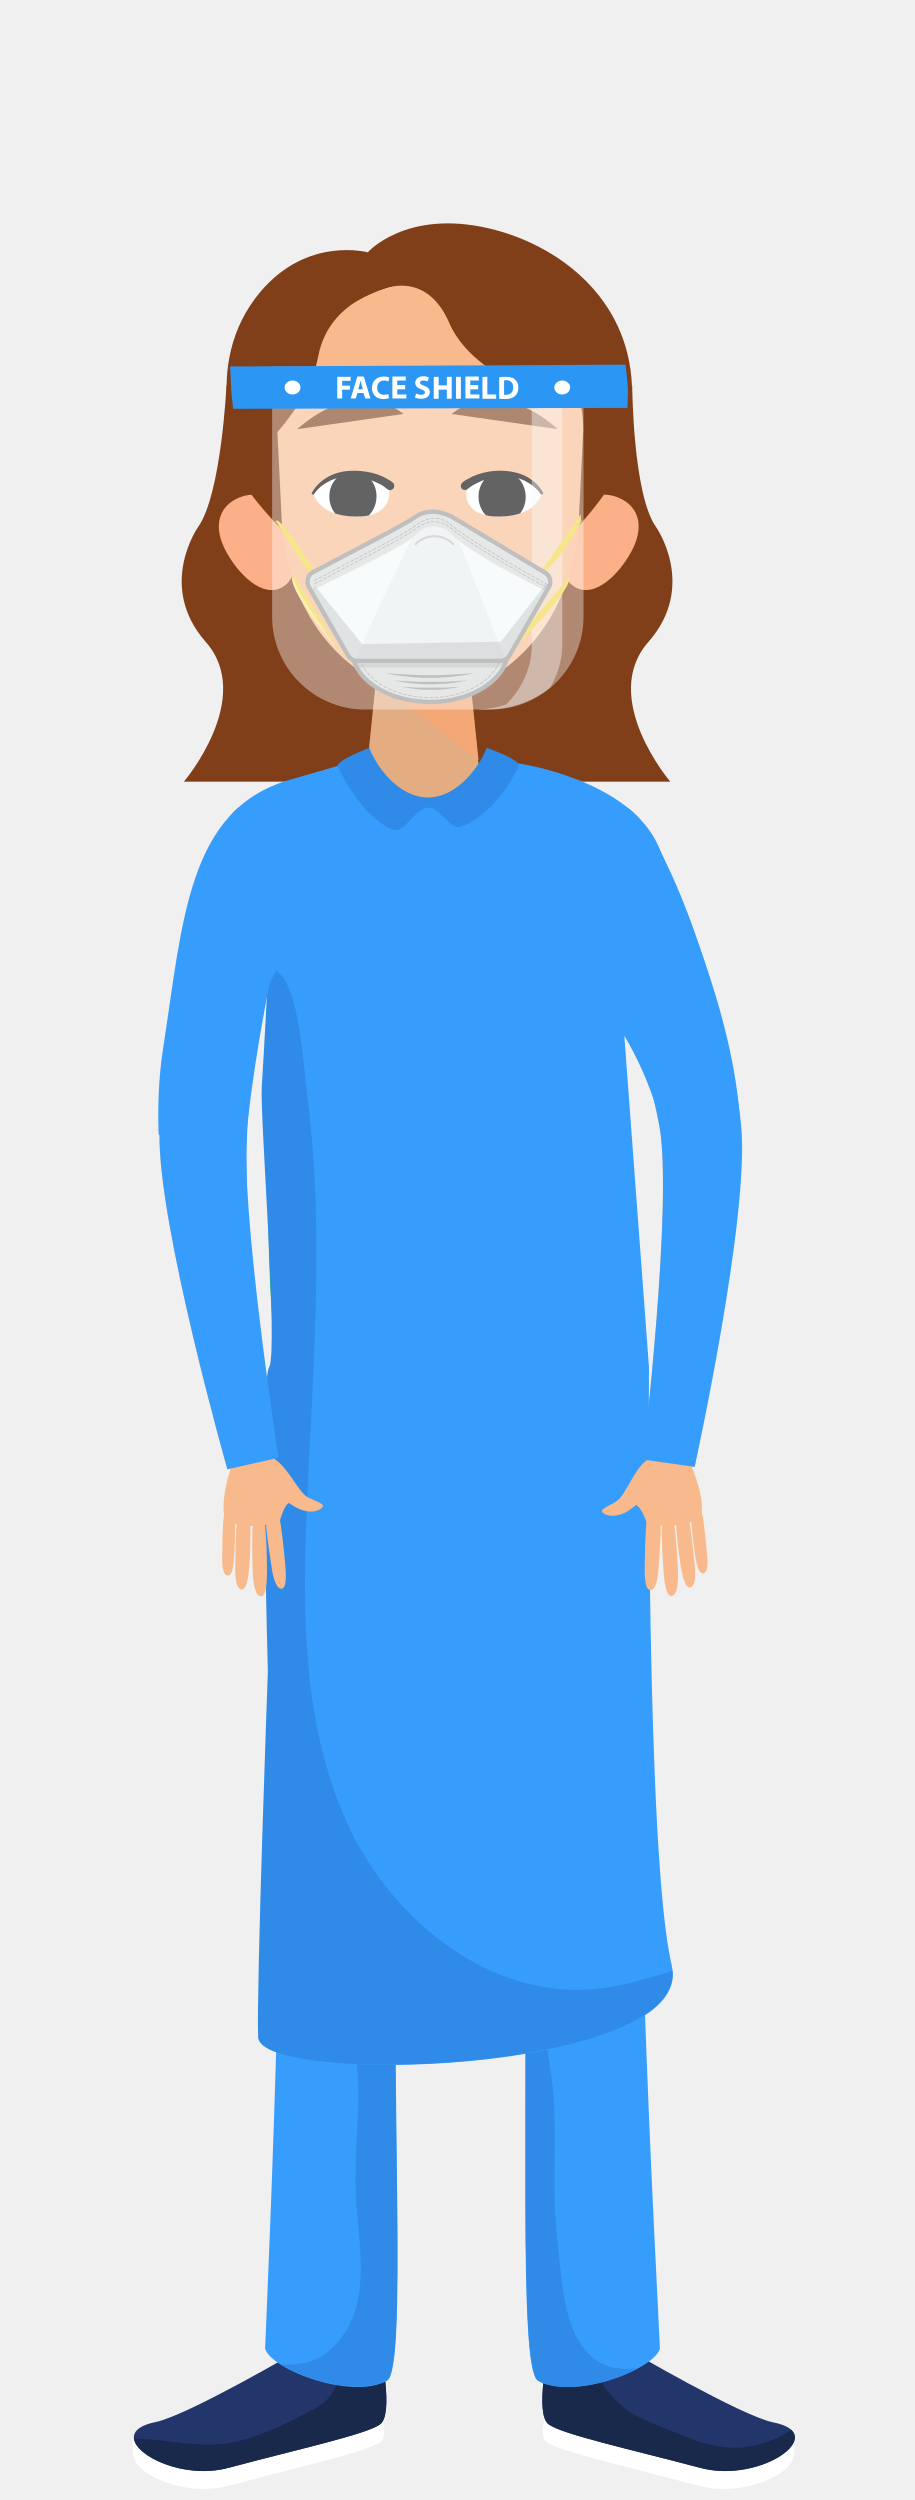
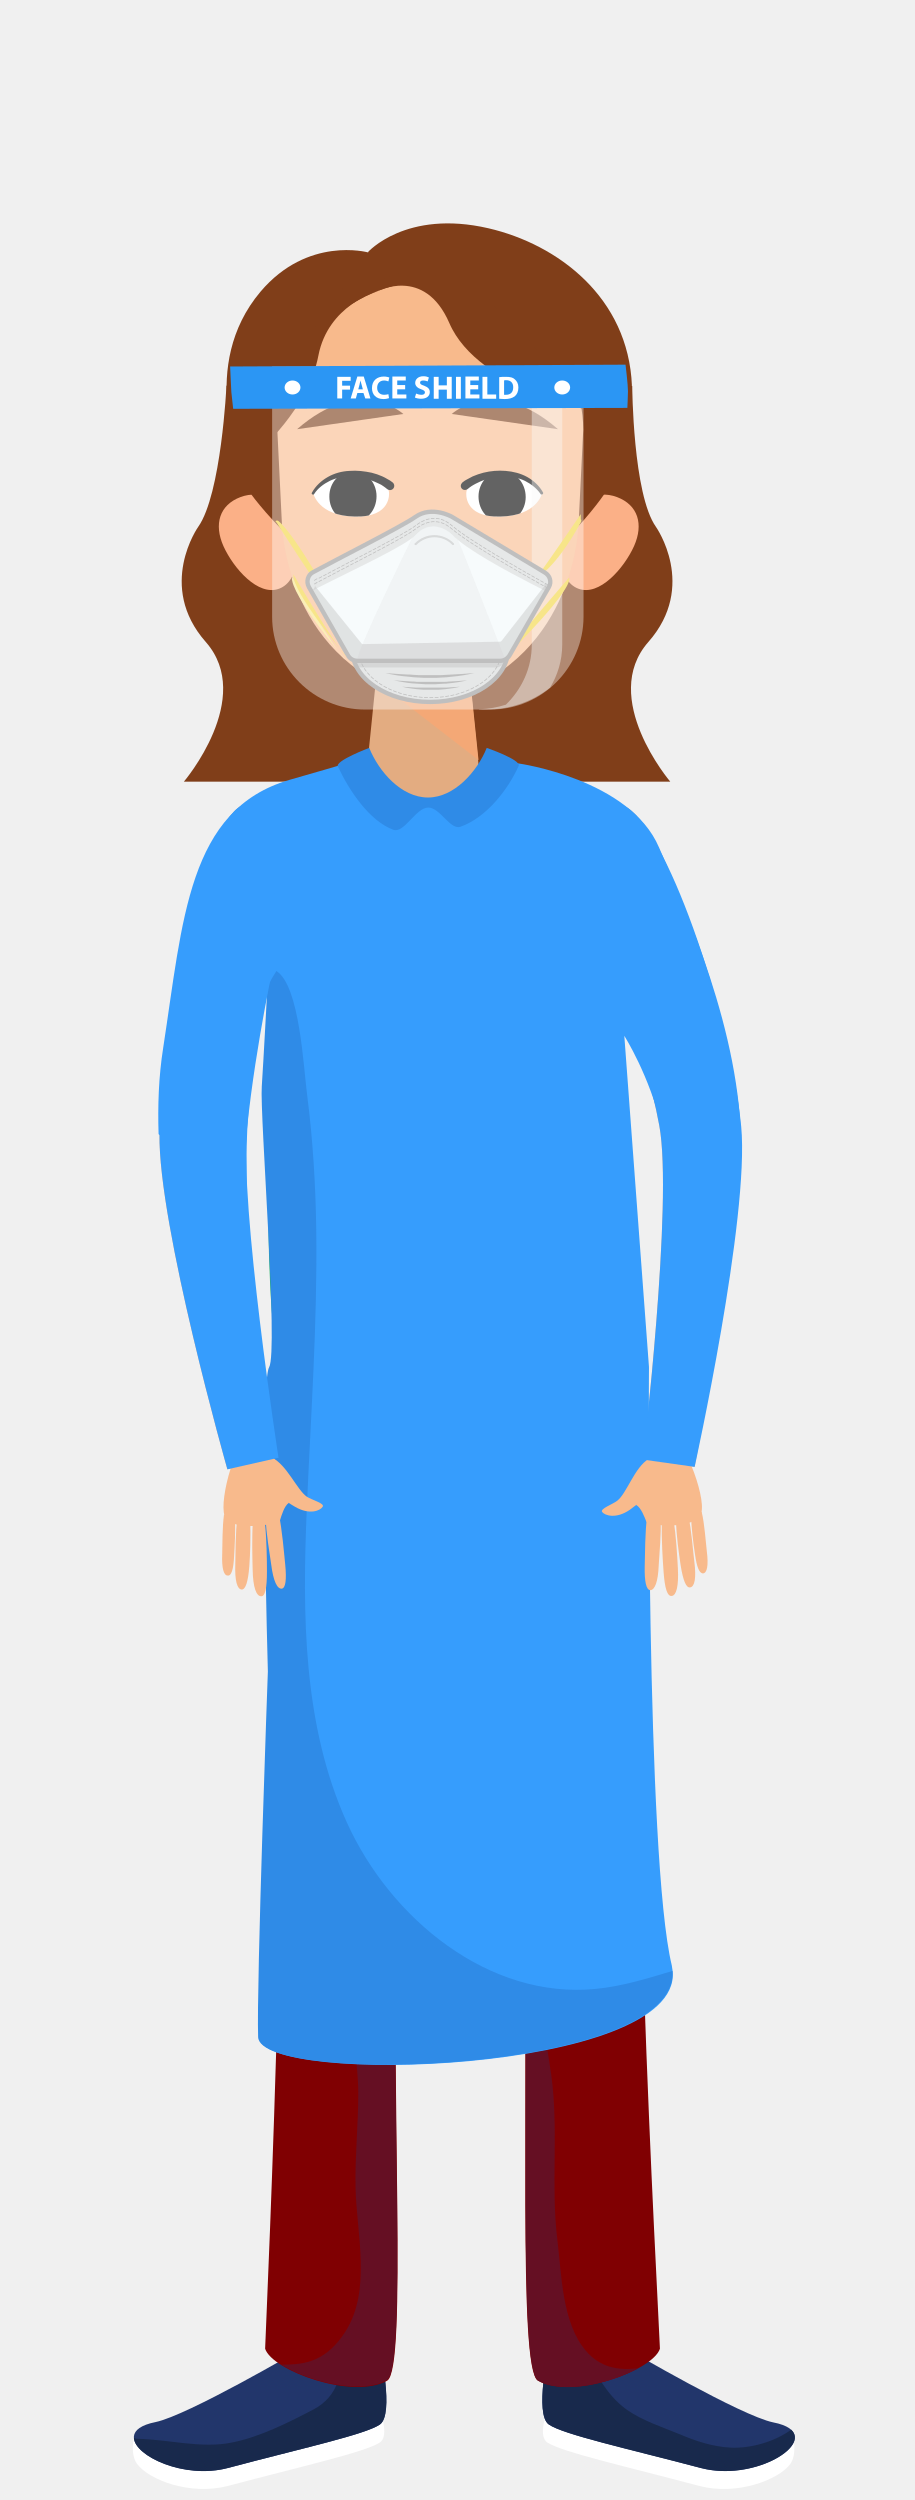
<svg xmlns="http://www.w3.org/2000/svg" xmlns:xlink="http://www.w3.org/1999/xlink" version="1.1" id="Layer_1" x="0px" y="0px" viewBox="0 0 300.5 821.3" style="enable-background:new 0 0 300.5 821.3;" xml:space="preserve">
  <style type="text/css">
	.st0{fill:#FFFFFF;}
	.st1{fill:#22366B;}
	.st2{fill:#18294C;}
- 	.st3{fill:#369DFD;}
- 	.st4{fill:#2F8BE7;}
+ 	.st3{fill:#800002;}
+ 	.st4{fill:#650F23;}
	.st5{fill:#22AA66;}
	.st6{fill:#209E5F;}
	.st7{fill:#25AF66;}
	.st8{fill:#E3AC81;}
	.st9{fill:#803E19;}
	.st10{fill:#FBB087;}
	.st11{fill:none;}
	.st12{fill:#F4A876;}
	.st13{fill:#F8BA8C;}
	.st14{fill:none;stroke:#803E19;stroke-width:1.324;stroke-linecap:round;stroke-linejoin:round;stroke-miterlimit:10;}
	.st15{clip-path:url(#SVGID_2_);}
	.st16{clip-path:url(#SVGID_4_);}
	.st17{fill:#793B16;}
	.st18{fill:#EADBD5;}
- 	.st19{fill:#F7E589;}
- 	.st20{opacity:0.39;fill:#FFFFFF;enable-background:new    ;}
- 	.st21{opacity:0.42;fill:#F9F9F9;enable-background:new    ;}
- 	.st22{fill:#2B96F4;}
- 	.st23{fill:#E6E8E8;}
- 	.st24{fill:none;stroke:#BFBFBF;stroke-width:1.433;stroke-miterlimit:10;}
- 	.st25{fill:none;stroke:#BFBFBF;stroke-width:0.249;stroke-miterlimit:10;stroke-dasharray:0,0.498,1.246,0,0,0;}
- 	.st26{opacity:0.4;fill:#BFBFBF;enable-background:new    ;}
- 	.st27{fill:none;stroke:#BFBFBF;stroke-width:0.239;stroke-miterlimit:10;stroke-dasharray:1.194,0,0,0;}
- 	.st28{fill:none;stroke:#BFBFBF;stroke-width:0.239;stroke-miterlimit:10;stroke-dasharray:9.994343e-03,0.468,1.194,0,0,0;}
- 	.st29{fill:#BFBFBF;}
- 	.st30{fill:#F7FBFC;}
- 	.st31{opacity:0.3;}
- 	.st32{opacity:0.4;clip-path:url(#SVGID_6_);fill:#BFBFBF;enable-background:new    ;}
- 	.st33{opacity:0.5;}
+ 	.st19{fill:#369DFD;}
+ 	.st20{fill:#2F8BE7;}
+ 	.st21{fill:#F7E589;}
+ 	.st22{opacity:0.39;fill:#FFFFFF;enable-background:new    ;}
+ 	.st23{opacity:0.42;fill:#F9F9F9;enable-background:new    ;}
+ 	.st24{fill:#2B96F4;}
+ 	.st25{fill:#E6E8E8;}
+ 	.st26{fill:none;stroke:#BFBFBF;stroke-width:1.433;stroke-miterlimit:10;}
+ 	.st27{fill:none;stroke:#BFBFBF;stroke-width:0.249;stroke-miterlimit:10;stroke-dasharray:0,0.498,1.246,0,0,0;}
+ 	.st28{opacity:0.4;fill:#BFBFBF;enable-background:new    ;}
+ 	.st29{fill:none;stroke:#BFBFBF;stroke-width:0.239;stroke-miterlimit:10;stroke-dasharray:1.194,0,0,0;}
+ 	.st30{fill:none;stroke:#BFBFBF;stroke-width:0.239;stroke-miterlimit:10;stroke-dasharray:9.994343e-03,0.468,1.194,0,0,0;}
+ 	.st31{fill:#BFBFBF;}
+ 	.st32{fill:#F7FBFC;}
+ 	.st33{opacity:0.3;}
+ 	.st34{opacity:0.4;clip-path:url(#SVGID_6_);fill:#BFBFBF;enable-background:new    ;}
+ 	.st35{opacity:0.5;}
</style>
  <g id="BACKGROUND">
</g>
  <g id="OBJECT">
    <g>
      <g>
        <path class="st0" d="M74.8,816.7c24.4-6.5,45.1-11.1,50-14.3c3.3-2.2-0.1-10.7-0.1-10.7L98.4,778L44,800.8c0,0-1.3,5.4,1,8.6     C48.9,814.7,62.5,819.9,74.8,816.7z" />
        <path class="st0" d="M229.8,816.7c-24.4-6.5-45.1-11.1-50-14.3c-3.3-2.2,0.1-10.7,0.1-10.7l26.3-13.7l54.4,22.9     c0,0,1.3,5.4-1,8.6C255.7,814.7,242.1,819.9,229.8,816.7z" />
        <path class="st1" d="M230.3,810.8c-24.4-6.5-45.2-11-50-14.3s0-24.9,0-24.9l26.4,0.5c0,0,36.7,21.5,47.3,23.7     C273.1,799.5,250,815.9,230.3,810.8z" />
        <path class="st2" d="M259.9,798.2c-5.4,4-13.4,6.2-19.8,5.9c-5.9-0.3-11.4-2.1-16.8-4.4c-5.6-2.3-12.3-4.5-17.3-8     c-7.2-5.1-10.4-12.9-15.2-19.9l-10.5-0.2c0,0-4.8,21.5,0,24.9c4.8,3.3,25.6,7.9,50,14.3C247,815.2,266.2,804,259.9,798.2z" />
        <path class="st3" d="M151.2,501.4c6.7,10.5,18.8,58.9,20.7,119.6c2.1,65.5-1.9,157.2,4.8,161.1c11.3,6.4,37.8-3.3,40.1-10.5     c-0.5-13.9-11.7-207.7-5.3-288.7C174.1,461.1,136,477.4,151.2,501.4z" />
        <path class="st4" d="M192.4,772.2c-7.8-9.2-7.9-25-9.3-36.4c-2.2-18.1,0.5-35.9-2-54.1c-1.6-11.8-5.7-28.6-0.4-39.9     c1.9-4,7.4-5.7,10.2-8.7c1.9-2-4.3-3.6-5.5-4.4c-1.7-1-2.9-3.2-3.7-5c-2.3-5.4-1.7-12.5-2.3-18.3c-1.1-9.8-1.9-19.7-2.4-29.5     c-1.2-22.8,3.6-63-24.2-71.6c6.9,14.8,17.4,60.5,19.2,116.7c2.1,65.5-1.9,157.2,4.8,161.1c8,4.6,23.7,1,32.9-4.1     C203.3,778.8,197.2,777.9,192.4,772.2z" />
        <path class="st1" d="M74.8,810.8c24.4-6.5,45.2-11,50-14.3s0-24.9,0-24.9L98.4,772c0,0-36.7,21.5-47.3,23.7     C32,799.5,55.2,815.9,74.8,810.8z" />
        <path class="st2" d="M124.8,771.6l-14,0.3c2.4,7.1,0.2,15.5-7.9,19.7c-8.2,4.3-17.6,9-26.6,10.8c-10.1,2.1-20.8-1-31-1.2     c-0.5,0-0.9-0.1-1.3-0.3c0.2,5.9,16.4,13.7,30.8,9.9c24.4-6.5,45.2-11,50-14.3C129.6,793.1,124.8,771.6,124.8,771.6z" />
        <path class="st3" d="M148.1,499.5c-6.7,10.5-15.8,60.8-17.7,121.5c-2.1,65.5,3.5,157.2-3.2,161.1c-11.3,6.4-37.8-3.3-40.1-10.5     c0.5-14.3,9.7-207.4,3.2-288.8C127.8,461,163.3,475.6,148.1,499.5z" />
        <path class="st4" d="M148.1,499.5c0.5-0.8,0.9-1.5,1.3-2.3c-19.2,13-24.8,40.2-27.1,62.3c-1.6,15.6-0.2,31-1.4,46.5     c-0.5,6.1-0.9,13.2-5,18.1c-2.6,3.1-5.9,5.3-9.3,7.4c3.5,2.3,7.8,4.3,9.5,8c3.3,7-1.2,11-1,18c0.3,10.1,2.6,20.1,2.6,30.3     c0,10.3-1.1,20.5-0.9,30.8c0.3,15.1,5.4,33.8-3.4,47.5c-6,9.2-12.5,10.9-21,10.7c8.9,5.6,26.2,10,34.7,5.1     c6.7-3.8,1.1-95.6,3.2-161.1C132.3,560.3,141.4,510.1,148.1,499.5z" />
        <path class="st5" d="M211.6,482.9c-3.2,26.1-117,27.9-120.2,4.9c-1.5-10.9-1.5-26-0.5-34.8c0.3-2.4,0.6-4.3,1.1-5.6     c2-6,112.9-18.2,116.1-1.7c0.4,0,1,1.7,1.7,4.5C211.4,457,213.2,470.4,211.6,482.9z" />
        <path class="st6" d="M209.8,450.3c-1.7,1.2-3.6,2-5.6,2.8c-29.4,11.8-62.5,11.2-93.6,5.4c-6.3-1.2-13.5-2.5-19.7-5.4     c0.3-2.4,0.6-4.3,1.1-5.6c2-6,112.9-18.2,116.1-1.7C208.5,445.7,209.1,447.4,209.8,450.3z" />
        <path class="st6" d="M169.9,251.4c-2.7,6-12.9,27.2-23.6,29.5c0,0-24.9-1.5-35.6-29c2-0.6,3.9-1.1,5.8-1.6l0,0     c0.2-0.1,0.4-0.2,0.6-0.3c0.1-0.1,0.3-0.2,0.4-0.3c1.3-0.9,3.3-2.5,5.4-5.4c0.1-0.2,0.2-0.3,0.3-0.5c0.2-0.3,0.4-0.6,0.6-1     c0.1-0.2,0.2-0.4,0.3-0.6c0.5-1,0.9-2,1.2-3.2c2.1-0.1,4.6-0.2,7.2-0.3l0,0c7.4-0.2,16.2,0,23.4,1.1c0.7,2.3,1.5,3.9,2.6,5.5     c2.3,3.3,6.3,4.7,7.4,5c0.2,0.1,0.3,0.1,0.3,0.1l0,0C167.6,250.7,168.7,251,169.9,251.4z" />
        <path class="st6" d="M191.3,327.7c0.5,17.3,3.3,34.2,7.6,51c2.1,8.1,3.8,16.3,5.9,24.4c0.7,2.7,1.7,5.3,2.8,7.9     c-1.5-14.8-3.8-33.3-5-56.2c-1.4-26.4,1-51.6,2.5-68.5C198,299.3,190.9,313.4,191.3,327.7z" />
        <path class="st7" d="M151.9,447.5c-25,0.9-44.8-11.7-48.8-24.9c-4-13.1-2.8-69.5-4.6-94.1c-1.2-17-7.5-30.5-18.7-41.2     c3.5,15.5,9.3,33.7,9.3,33.7S85.3,432.8,92,447.4c14.5,9.2,59.5,11.4,90.1,6.7C171.6,453.7,161.9,447.1,151.9,447.5z" />
        <path class="st8" d="M166.4,250.4L166.4,250.4c-0.2,0.6-8.9,23.9-22,27c-0.8-0.2-1.7-0.4-2.5-0.6c-0.2-0.1-0.4-0.1-0.6-0.2     c-0.3-0.1-0.6-0.2-0.8-0.3c-0.4-0.1-0.7-0.3-1.1-0.4c-0.3-0.1-0.7-0.3-1-0.5c-12-5.9-20.6-21-22.3-24.2c-0.1-0.1-0.1-0.2-0.2-0.3     c0-0.1-0.1-0.1-0.1-0.2c0-0.1,0-0.1,0-0.1s0,0,0.1-0.1s0.3-0.1,0.5-0.2l0,0c0.2-0.1,0.4-0.2,0.6-0.3c0.1-0.1,0.3-0.2,0.4-0.3     c1.3-0.9,3.3-2.5,5.4-5.4c0.1-0.2,0.2-0.3,0.3-0.5c0.2-0.3,0.4-0.6,0.6-1c0.1-0.2,0.2-0.4,0.3-0.6c0.5-1,0.9-2,1.2-3.2     c0.1-0.5,0.3-1.1,0.4-1.8c0-0.3,0.1-0.5,0.1-0.8c0,0,0-0.1,0-0.2c0.1-0.5,0.1-0.9,0.2-1.5c0.2-2.3,0.2-5.2,0-8.7     c0-0.4,0-0.8-0.1-1.3c0-0.2,0-0.4,0-0.7c0-0.1,0-0.2,0-0.4l0,0c0-0.1,0-0.2,0-0.3s0-0.3,0-0.5c0-0.1,0-0.1,0-0.2     c0-0.1,0-0.3,0-0.5l0,0c0-0.3,0-0.6-0.1-1c0-0.3,0-0.5-0.1-0.8c0-0.2,0-0.4,0-0.6c0-0.3,0-0.6-0.1-0.9c0-0.5-0.1-1.1-0.1-1.6     c0-0.1,0-0.2,0-0.4c0-0.1,0-0.2,0-0.3l0,0c0-0.1,0-0.1,0-0.2c0-0.2,0-0.4,0-0.6c0-0.2,0-0.4-0.1-0.6c0-0.2,0-0.4-0.1-0.6     c0-0.2,0-0.4-0.1-0.6c0-0.2,0-0.4-0.1-0.6c0-0.2,0-0.3-0.1-0.5l0,0l0,0c0-0.1,0-0.3,0-0.4v-0.1c0-0.2,0-0.4-0.1-0.6     c0-0.2,0-0.4-0.1-0.6c0-0.2,0-0.4-0.1-0.6c0-0.2,0-0.4-0.1-0.6c0-0.2,0-0.4-0.1-0.6c0-0.1,0-0.3,0-0.5v-0.1c0-0.2,0-0.4-0.1-0.6     c0-0.2,0-0.4-0.1-0.6c0-0.2,0-0.4-0.1-0.6c0-0.2,0-0.4-0.1-0.6c0-0.2,0-0.3-0.1-0.5v-0.1c0-0.2,0-0.4-0.1-0.6     c0-0.2,0-0.4-0.1-0.6c0-0.2,0-0.4,0-0.6s0-0.4,0-0.6c0-0.2,0-0.4,0-0.5l0,0c0-0.2,0-0.4,0-0.6c0-0.2,0-0.4,0-0.6l0,0     c0-0.2,0-0.4,0-0.6v-0.1c0-0.2,0-0.3,0-0.5s0-0.4,0-0.6c0-0.2,0-0.4,0-0.6l0,0c0-0.2,0-0.4,0-0.6c0-0.2,0-0.4,0-0.5     c0-0.2,0-0.4,0.1-0.6c0-0.2,0-0.4,0-0.6c0-0.2,0-0.4,0.1-0.6c0-0.2,0-0.4,0.1-0.6c0-0.2,0.1-0.4,0.1-0.5V195c0-0.1,0-0.3,0.1-0.4     c0-0.2,0.1-0.4,0.1-0.5c0-0.2,0.1-0.4,0.1-0.6c0-0.2,0.1-0.4,0.1-0.5c0-0.2,0.1-0.3,0.1-0.5l0,0c0.1-0.2,0.1-0.4,0.2-0.5     c0-0.2,0.1-0.4,0.2-0.5c0.1-0.2,0.1-0.4,0.2-0.5c0.1-0.2,0.1-0.4,0.2-0.5c0.1-0.2,0.1-0.4,0.2-0.5c0.1-0.2,0.2-0.4,0.2-0.5     c0.1-0.2,0.2-0.4,0.2-0.5c0.1-0.2,0.2-0.3,0.3-0.5c0.1-0.2,0.2-0.3,0.3-0.5c0.1-0.2,0.2-0.4,0.3-0.5c0.1-0.2,0.2-0.3,0.3-0.5     c0.1-0.2,0.2-0.3,0.3-0.5c0.1-0.2,0.2-0.3,0.4-0.5c0.1-0.2,0.3-0.3,0.4-0.5c0.1-0.2,0.3-0.4,0.4-0.5c0.2-0.2,0.3-0.3,0.5-0.5     s0.3-0.3,0.5-0.5s0.3-0.3,0.5-0.5l0,0c0.2-0.2,0.4-0.3,0.6-0.5c0.2-0.2,0.4-0.3,0.7-0.5s0.5-0.3,0.8-0.5s0.6-0.3,0.9-0.5     c0.4-0.2,0.7-0.4,1.1-0.5l0,0c0.5-0.2,1-0.4,1.5-0.5c0.2-0.1,0.4-0.1,0.6-0.1c0.2,0,0.4-0.1,0.6-0.1c1.2-0.2,2.5-0.2,3.7,0     c0.2,0,0.4,0.1,0.6,0.1c0.1,0,0.2,0,0.4,0.1l0,0c0.5,0.1,1,0.3,1.5,0.5c0.4,0.1,0.7,0.3,1.1,0.5l0,0c0.3,0.1,0.6,0.3,0.9,0.5     c0.3,0.1,0.5,0.3,0.8,0.5c0.2,0.1,0.5,0.3,0.7,0.5c0.2,0.1,0.4,0.3,0.6,0.5c0.2,0.1,0.4,0.3,0.6,0.5c0.2,0.2,0.3,0.3,0.5,0.5     s0.3,0.3,0.5,0.5c0.1,0.2,0.3,0.3,0.4,0.5c0.1,0.2,0.3,0.3,0.4,0.5c0.1,0.2,0.3,0.3,0.4,0.5c0.1,0.2,0.2,0.3,0.4,0.5     c0.1,0.2,0.2,0.3,0.3,0.5s0.2,0.3,0.3,0.5s0.2,0.3,0.3,0.5s0.2,0.4,0.3,0.5c0.1,0.2,0.2,0.3,0.2,0.5c0.1,0.2,0.2,0.3,0.2,0.5l0,0     c0,0.1,0.1,0.1,0.1,0.2c0,0.1,0.1,0.2,0.1,0.4c0.1,0.2,0.1,0.3,0.2,0.5c0.1,0.2,0.1,0.4,0.2,0.5c0,0,0,0,0,0.1s0.1,0.3,0.1,0.5     c0.1,0.2,0.1,0.4,0.2,0.5c0.1,0.2,0.1,0.4,0.1,0.5c0,0.2,0.1,0.4,0.1,0.6c0,0.2,0.1,0.4,0.1,0.5l0,0c0,0.2,0.1,0.4,0.1,0.5     c0,0.2,0.1,0.4,0.1,0.5c0,0.2,0.1,0.4,0.1,0.6c0,0.2,0,0.4,0.1,0.5c0,0.2,0,0.4,0.1,0.6c0,0.2,0,0.4,0.1,0.6c0,0.2,0,0.4,0,0.5     c0,0.2,0,0.4,0,0.6c0,0.2,0,0.4,0,0.6v0.1c0,0.1,0,0.3,0,0.4c0,0.2,0,0.4,0,0.6c0,0.2,0,0.4,0,0.6l0,0c0,0.2,0,0.4,0,0.6     c0,0.2,0,0.4,0,0.6c0,0.2,0,0.4,0,0.6v0.1c0,0.2,0,0.3,0,0.5s0,0.4,0,0.6s0,0.4,0,0.6c0,0.2,0,0.4,0,0.6c0,0.2,0,0.4,0,0.6     c0,0.2,0,0.4,0,0.6l0,0c0,0.2,0,0.4,0,0.6c0,0.2,0,0.4,0,0.6v0.6c0,0.2,0,0.4,0,0.6c0,0.2,0,0.4,0,0.6c0,0.2,0,0.4,0,0.6     s0,0.4,0,0.6v0.6c0,0.2,0,0.4,0,0.5v0.6c0,0.2,0,0.4,0,0.6s0,0.4,0,0.6c0,0.2,0,0.4,0,0.5v0.6c0,0.2,0,0.4,0,0.6     c0,0.2,0,0.4,0,0.6v0.4c0,2.3,0,4.3,0.1,6.2c0,0.2,0,0.4,0,0.6c0.2,8.3,0.8,13.4,1.8,17c0.7,2.3,1.5,3.9,2.6,5.5     c2.3,3.3,6.3,4.7,7.4,5C166.3,250.4,166.4,250.4,166.4,250.4z" />
        <g>
          <path class="st9" d="M74.4,126.7c0,0-1.7,35.7-9.3,46.4c0,0-13.7,19.4,2.5,37.8s-7.2,45.9-7.2,45.9H139V122.1L74.4,126.7z" />
          <path class="st9" d="M207.7,126.8c0,0,0.2,35.6,7.8,46.3c0,0,13.7,19.4-2.5,37.8s7.2,45.9,7.2,45.9h-78.5V122.1L207.7,126.8z" />
          <path class="st9" d="M203.4,137.9c0,34.8-28.2,62.9-62.9,62.9s-62.9-28.2-62.9-62.9c0-34.8,28.2-57.6,62.9-57.6      S203.4,103.1,203.4,137.9z" />
          <g>
            <g>
              <g>
                <path class="st10" d="M95.6,171.9c3.2,7.2,3,18.9-3.9,21.5s-15-6.7-18.3-14c-3.2-7.2-1.3-13.5,5.6-16.1         C85.9,160.7,92.4,164.6,95.6,171.9z" />
              </g>
            </g>
            <line class="st11" x1="81.1" y1="172" x2="92.6" y2="181.1" />
          </g>
          <g>
            <g>
              <g>
                <path class="st10" d="M186.1,171.9c-3.2,7.2-3,18.9,3.9,21.5s15-6.7,18.3-14c3.2-7.2,1.3-13.5-5.6-16.1         C195.8,160.7,189.3,164.6,186.1,171.9z" />
              </g>
            </g>
            <line class="st11" x1="201.8" y1="172" x2="190.3" y2="181.1" />
          </g>
          <path class="st9" d="M198.4,162.5c0,0-25.1,37-57,37s-58.8-37-58.8-37c0-30.6,26.9-74,58.8-74S198.4,131.8,198.4,162.5z" />
          <g>
            <polygon class="st8" points="124.7,211.6 117.4,283.5 160.5,283.5 153.1,210.9      " />
            <polygon class="st12" points="123.7,223.8 157.2,249.7 153.6,214.9      " />
          </g>
          <g>
            <g>
              <path id="XMLID_24_" class="st13" d="M141.4,92.3L141.4,92.3c-26.7,0-50.3,23.4-50.3,48.9l1.5,30.6c0,0,0.6,43.4,41.7,56.6        c4.6,1.5,9.5,1.5,14.1,0c41.2-13.2,41.7-56.6,41.7-56.6l1.5-30.6C191.7,115.7,168.1,92.3,141.4,92.3z" />
            </g>
          </g>
          <g>
            <g>
              <polyline class="st14" points="139.4,173.5 139.4,183.4 144.7,183.4       " />
            </g>
            <g>
              <g>
                <g>
                  <path id="XMLID_23_" class="st0" d="M153.2,161.8c0,0,0.1-6.5,12.5-5.6c11.1,0.8,12.4,5.8,12.4,5.8s-1.6,7.5-13.8,7.7          C152.1,170,153.2,161.8,153.2,161.8z" />
                </g>
                <g>
                  <g>
-                     <defs>
-                       <path id="SVGID_1_" d="M153.2,161.8c0,0,0.1-6.5,12.5-5.6c11.1,0.8,12.4,5.8,12.4,5.8s-1.6,7.5-13.8,7.7            C152.1,170,153.2,161.8,153.2,161.8z" />
-                     </defs>
-                     <clipPath id="SVGID_2_">
-                       <use xlink:href="#SVGID_1_" style="overflow:visible;" />
-                     </clipPath>
-                     <path class="st15" d="M172.7,163.3c0,4.6-3.5,8.4-7.8,8.3c-4.3,0-7.7-3.8-7.7-8.5c0-4.6,3.5-8.4,7.8-8.3           C169.3,154.8,172.7,158.6,172.7,163.3z" />
+                     <g>
+                       <defs>
+                         <path id="SVGID_1_" d="M153.2,161.8c0,0,0.1-6.5,12.5-5.6c11.1,0.8,12.4,5.8,12.4,5.8s-1.6,7.5-13.8,7.7             C152.1,170,153.2,161.8,153.2,161.8z" />
+                       </defs>
+                       <clipPath id="SVGID_2_">
+                         <use xlink:href="#SVGID_1_" style="overflow:visible;" />
+                       </clipPath>
+                       <path class="st15" d="M172.7,163.3c0,4.6-3.5,8.4-7.8,8.3c-4.3,0-7.7-3.8-7.7-8.5c0-4.6,3.5-8.4,7.8-8.3            C169.3,154.8,172.7,158.6,172.7,163.3z" />
+                     </g>
                  </g>
                </g>
              </g>
              <g>
                <path d="M151.9,158.5c0.6-0.5,1.1-0.8,1.7-1.1c0.6-0.3,1.1-0.6,1.7-0.9c1.2-0.5,2.3-0.9,3.5-1.2c2.4-0.6,4.9-0.8,7.3-0.6         c2.5,0.2,4.9,0.8,7.1,2c2.1,1.2,4,2.9,5.2,5.1c0.1,0.2,0,0.5-0.2,0.6s-0.5,0.1-0.6-0.1l0,0c-1.2-1.8-3.1-3.3-5.1-4.3         s-4.3-1.4-6.5-1.4s-4.5,0.4-6.6,1c-1.1,0.3-2.1,0.8-3.1,1.3c-0.5,0.3-1,0.5-1.4,0.8s-0.9,0.6-1.2,0.9l0,0         c-0.6,0.5-1.5,0.5-2-0.1S151.3,159.1,151.9,158.5C151.9,158.6,151.9,158.5,151.9,158.5z" />
              </g>
            </g>
            <g>
              <g>
                <g>
                  <path id="XMLID_22_" class="st0" d="M127.8,161.8c0,0-0.1-6.5-12.5-5.6c-11.1,0.8-12.4,5.8-12.4,5.8s1.5,7.5,13.7,7.7          C128.8,170,127.8,161.8,127.8,161.8z" />
                </g>
                <g>
                  <g>
-                     <defs>
-                       <path id="SVGID_3_" d="M127.8,161.8c0,0-0.1-6.5-12.5-5.6c-11.1,0.8-12.4,5.8-12.4,5.8s1.5,7.5,13.7,7.7            C128.8,170,127.8,161.8,127.8,161.8z" />
-                     </defs>
-                     <clipPath id="SVGID_4_">
-                       <use xlink:href="#SVGID_3_" style="overflow:visible;" />
-                     </clipPath>
-                     <path class="st16" d="M108.2,163.2c0,4.6,3.5,8.4,7.8,8.3c4.3,0,7.7-3.8,7.7-8.5c0-4.6-3.5-8.4-7.8-8.3           C111.6,154.8,108.1,158.6,108.2,163.2z" />
+                     <g>
+                       <defs>
+                         <path id="SVGID_3_" d="M127.8,161.8c0,0-0.1-6.5-12.5-5.6c-11.1,0.8-12.4,5.8-12.4,5.8s1.5,7.5,13.7,7.7             C128.8,170,127.8,161.8,127.8,161.8z" />
+                       </defs>
+                       <clipPath id="SVGID_4_">
+                         <use xlink:href="#SVGID_3_" style="overflow:visible;" />
+                       </clipPath>
+                       <path class="st16" d="M108.2,163.2c0,4.6,3.5,8.4,7.8,8.3c4.3,0,7.7-3.8,7.7-8.5c0-4.6-3.5-8.4-7.8-8.3            C111.6,154.8,108.1,158.6,108.2,163.2z" />
+                     </g>
                  </g>
                </g>
              </g>
              <g>
                <path d="M127.1,160.6c-0.3-0.3-0.8-0.6-1.2-0.9c-0.4-0.3-0.9-0.6-1.4-0.8c-1-0.5-2-0.9-3.1-1.3c-2.1-0.7-4.4-1-6.6-1         s-4.5,0.4-6.5,1.4s-3.9,2.4-5.1,4.3l0,0c-0.1,0.2-0.4,0.3-0.6,0.1c-0.2-0.1-0.3-0.4-0.1-0.6c1.2-2.2,3.1-3.9,5.2-5.1         c2.1-1.2,4.6-1.9,7.1-2c2.5-0.2,4.9,0.1,7.3,0.6c1.2,0.3,2.4,0.7,3.5,1.2c0.6,0.3,1.1,0.5,1.7,0.9c0.6,0.3,1.1,0.6,1.7,1.1         c0.6,0.5,0.7,1.4,0.2,2S127.8,161.2,127.1,160.6C127.2,160.7,127.1,160.7,127.1,160.6L127.1,160.6z" />
              </g>
            </g>
            <path class="st17" d="M148.4,136c0,0,14.2-13.1,34.9,5L148.4,136z" />
            <path class="st17" d="M132.5,136c0,0-14.2-13.1-34.9,5L132.5,136z" />
            <path class="st0" d="M127.5,191.9h27.3c0,0-1.5,8.9-13.7,8.9C128.8,200.8,127.5,191.9,127.5,191.9z" />
          </g>
          <path class="st9" d="M123.7,95.8c0,0-15.9,4.5-19.1,21c-3.3,17.5-19.9,31.7-19.9,31.7s7.1-41.9,7.8-43.2      C93.3,104,123.7,95.8,123.7,95.8z" />
          <path class="st9" d="M123.7,95.8c0,0,15.7-8.6,23.9,10.3c9.6,22.3,49.3,29.4,49.3,29.4S202,109,176.1,98      C150.3,86.9,139.5,86.6,123.7,95.8z" />
          <path class="st9" d="M120.8,82.9c0,0,12.5-14.2,39.7-7.9c22.8,5.3,45.9,22.7,47.1,51.7l-10.3,9.4L157.2,95L120.8,82.9z" />
          <path class="st9" d="M120.8,82.9c0,0-19.7-5.4-35.2,12.9C65,120.2,79.2,152,79.2,152l25.1-45.5L120.8,82.9z" />
        </g>
        <path class="st18" d="M78.6,338.2c-2.2,8.2-5.1,17.6-9.9,24.7c-1.4,2-2.9,4.9-5.2,6c-4.9,2.5-3.1,5.5,0,8.6     c13,12.9,6.9,31.4,10.3,47.8c2,9.6,4.4,19.2,6.7,28.6c2,7.7,5.6,14.2,10.1,20.4c-3.4-17.8-15.5-82.6-13.3-104.3     c2.9-28,13.3-56.6,13.3-56.6s0-4.4-0.3-10.6c-1.2,2.9-2.5,5.8-3.6,8.7C83.3,320.3,81,329.2,78.6,338.2z" />
      </g>
    </g>
    <path class="st13" d="M228.2,481.9l-17-2.4c0,0,10-84.7,5.4-109.7c-5.1-27.7-17.9-55.3-17.9-55.3s-6.9-55.1,6.3-49.7   s32.8,66.9,36.6,105.5C244.4,400,228.2,481.9,228.2,481.9z" />
    <path class="st13" d="M74.7,482.7l16.8-3.8c0,0-16.8-83.6-14.2-108.9c2.9-28,13.3-56.6,13.3-56.6s1.3-55.2-11.3-48.7   c-12.7,6.5-26.2,69.1-26.9,107.8C51.9,402.4,74.7,482.7,74.7,482.7z" />
    <g>
-       <path class="st3" d="M216.5,278.4c-9.6-22.5-46.2-27.6-46.2-27.6l-2.7,0.4l-10.7,8.7l-7.9,4h-5.6l-11.8-1.1h-6l-2.9-2.9l-9-9.1    c-3.1,0.9-8.7,2.6-18.6,5.4c-33.4,9.7-35,46-41.5,88.1c-1.5,9.5-1.8,19.1-1.5,28.3c9.1,7.1,18.6,13.6,29,18.7    c-0.1-2.8-0.1-5.8-0.1-9c-0.1-7.9,0.4-15.6,1.1-22.7l0,0c2-19.7,6.1-34.5,6.1-34.5S87,348,86.3,357c-0.6,9,5.5,87,2.4,92.3    s-0.4,99.9-0.4,99.9s-3.7,103.6-3.2,120.1c0.6,16.1,138.7,11.9,135.9-21.6c-0.1-0.7-0.2-1.3-0.3-2c-8.6-35.4-7.5-196.6-7.5-196.6    l-8.1-108.8c0,0,8.3,13,12.4,30.5c1.3,5.7,1.8,13.6,1.9,21.8c0.2,0,0.3-0.1,0.5-0.1c1.9-0.3,3.7-0.3,5.4-0.1c1-0.9,4-3.2,3.8-1.7    s1.3,1.2,1.5,1.1c3.5-4,7.7-5.5,12.9-14.5C243.5,339.1,225.1,298.5,216.5,278.4z" />
-       <path class="st4" d="M84.8,669.2C84.2,652.8,88,549.1,88,549.1s-2.7-94.7,0.4-99.9c3.1-5.3-3.1-83.3-2.4-92.3    c0.6-9,1.8-31.8,1.8-31.8s-4.1,14.8-6.1,34.5c-0.3-14.9,1.6-29.1,9.1-40.6c7.7,4.8,8.9,31.8,10.1,40.7c1.9,14.8,2.8,29.7,3,44.6    c0.4,30.4-1.8,60.7-3.1,91.1c-1.5,35-1.3,71.3,13.1,103.2c14.4,31.9,46.8,58.2,81.7,54.8c8.6-0.8,17-3.4,25.3-5.9    C223.5,681.1,85.3,685.3,84.8,669.2z" />
-     </g>
-     <path class="st4" d="M159.9,245.7c-3.1,7.7-10.6,16.3-19.3,16.3c-8.8,0-16.2-8.6-19.3-16.3c0,0-11.2,4.2-10.3,6.1   c3.6,7.7,10.2,17.8,18.2,20.8c3.6,1.3,7.4-7.3,11.5-7.3c3.9,0,7.2,7.5,10.6,6.3c8.4-3,15.5-12,19.1-20   C171.2,249.6,159.9,245.7,159.9,245.7z" />
+       <path class="st19" d="M216.5,278.4c-9.6-22.5-46.2-27.6-46.2-27.6l-2.7,0.4l-10.7,8.7l-7.9,4h-5.6l-11.8-1.1h-6l-2.9-2.9l-9-9.1    c-3.1,0.9-8.7,2.6-18.6,5.4c-33.4,9.7-35,46-41.5,88.1c-1.5,9.5-1.8,19.1-1.5,28.3c9.1,7.1,18.6,13.6,29,18.7    c-0.1-2.8-0.1-5.8-0.1-9c-0.1-7.9,0.4-15.6,1.1-22.7l0,0c2-19.7,6.1-34.5,6.1-34.5S87,348,86.3,357c-0.6,9,5.5,87,2.4,92.3    s-0.4,99.9-0.4,99.9s-3.7,103.6-3.2,120.1c0.6,16.1,138.7,11.9,135.9-21.6c-0.1-0.7-0.2-1.3-0.3-2c-8.6-35.4-7.5-196.6-7.5-196.6    l-8.1-108.8c0,0,8.3,13,12.4,30.5c1.3,5.7,1.8,13.6,1.9,21.8c0.2,0,0.3-0.1,0.5-0.1c1.9-0.3,3.7-0.3,5.4-0.1c1-0.9,4-3.2,3.8-1.7    s1.3,1.2,1.5,1.1c3.5-4,7.7-5.5,12.9-14.5C243.5,339.1,225.1,298.5,216.5,278.4z" />
+       <path class="st20" d="M84.8,669.2C84.2,652.8,88,549.1,88,549.1s-2.7-94.7,0.4-99.9c3.1-5.3-3.1-83.3-2.4-92.3    c0.6-9,1.8-31.8,1.8-31.8s-4.1,14.8-6.1,34.5c-0.3-14.9,1.6-29.1,9.1-40.6c7.7,4.8,8.9,31.8,10.1,40.7c1.9,14.8,2.8,29.7,3,44.6    c0.4,30.4-1.8,60.7-3.1,91.1c-1.5,35-1.3,71.3,13.1,103.2c14.4,31.9,46.8,58.2,81.7,54.8c8.6-0.8,17-3.4,25.3-5.9    C223.5,681.1,85.3,685.3,84.8,669.2z" />
+     </g>
+     <path class="st20" d="M159.9,245.7c-3.1,7.7-10.6,16.3-19.3,16.3c-8.8,0-16.2-8.6-19.3-16.3c0,0-11.2,4.2-10.3,6.1   c3.6,7.7,10.2,17.8,18.2,20.8c3.6,1.3,7.4-7.3,11.5-7.3c3.9,0,7.2,7.5,10.6,6.3c8.4-3,15.5-12,19.1-20   C171.2,249.6,159.9,245.7,159.9,245.7z" />
    <g>
      <path class="st13" d="M230.4,497c1.6-5.7-6.4-26.4-11.2-26.3c-4,0.1-10.4,16.1-10.2,23.7c1.6,0.9,2.7,3.9,3.3,5.4    C213,501.4,228.8,502.7,230.4,497z" />
      <path class="st13" d="M218,516.4c-0.3-4.1-0.7-10.6-0.6-16.3c1.3-0.1,2.6-0.4,3.9-0.8c0.8,5.3,1.2,12,1.4,16c0.3,5.8-0.5,8.8-2,9    C219.2,524.5,218.4,521.8,218,516.4z" />
      <path class="st13" d="M223.6,514.2c-0.6-3.9-1.4-9.9-1.6-15.3c1.3-0.1,2.9-0.6,4.1-1.1c1.1,4.9,1.5,11.4,2,15.2    c0.7,5.5,0.1,8.3-1.4,8.5C225.4,521.7,224.4,519.2,223.6,514.2z" />
      <path class="st13" d="M228.3,510.5c-0.5-3.3-1.2-8.5-1.3-13c1.1-0.1,2.5-0.5,3.5-0.9c1,4.2,1.3,9.7,1.7,13    c0.6,4.7,0.1,7.1-1.2,7.3C229.7,516.9,228.9,514.8,228.3,510.5z" />
      <path class="st13" d="M211.8,514.6c0.1-3.9,0.1-11.4,0.8-16.7c1.3,0.1,3.2,1.3,4.4,1c0.3,5-0.4,11.5-0.6,15.3    c-0.2,5.5-1.3,8.2-2.8,8.2C212.3,522.3,211.7,519.6,211.8,514.6z" />
      <path class="st13" d="M202.8,493c3.1-2.4,5.7-11,10.3-13.7c0.7,1.1,4.2,6.5,5.2,7.3c-3.8,3.3-8.3,7.2-11.4,9.4    c-4.5,3.1-8.2,1.9-9.1,0.7C197.1,495.6,201.3,494.2,202.8,493z" />
    </g>
-     <path class="st3" d="M228.2,481.9l-17-2.4c0,0,10-84.7,5.4-109.7c-5.1-27.7-17.9-55.3-17.9-55.3s-6.9-55.1,6.3-49.7   s34.7,66.8,38.5,105.3C246.3,399.8,228.2,481.9,228.2,481.9z" />
+     <path class="st19" d="M228.2,481.9l-17-2.4c0,0,10-84.7,5.4-109.7c-5.1-27.7-17.9-55.3-17.9-55.3s-6.9-55.1,6.3-49.7   s34.7,66.8,38.5,105.3C246.3,399.8,228.2,481.9,228.2,481.9z" />
    <g>
      <path class="st13" d="M73.8,498c-2-5.5,4.2-26.8,9-27.1c4-0.2,11.7,15.3,12.1,22.8c-1.5,1-2.4,4.1-2.9,5.7    C91.4,500.9,75.8,503.5,73.8,498z" />
      <path class="st13" d="M87.7,516.3c0-4.1-0.1-10.7-0.7-16.3c-1.3,0-2.6-0.1-3.9-0.5c-0.4,5.3-0.2,12-0.1,16.1    c0.1,5.9,1.2,8.8,2.8,8.8C87.1,524.5,87.7,521.7,87.7,516.3z" />
      <path class="st13" d="M81.9,514.6c0.3-3.9,0.5-10,0.3-15.3c-1.3,0-3-0.4-4.2-0.8c-0.7,5-0.6,11.5-0.7,15.3    c-0.2,5.5,0.6,8.3,2.1,8.4C80.7,522.2,81.5,519.6,81.9,514.6z" />
      <path class="st13" d="M76.9,511.3c0.2-3.3,0.5-8.5,0.3-13.1c-1.1,0-2.5-0.3-3.6-0.7c-0.6,4.3-0.5,9.8-0.6,13    c-0.2,4.7,0.5,7.1,1.8,7.1C76,517.8,76.7,515.6,76.9,511.3z" />
      <path class="st13" d="M93.7,514c-0.4-3.9-1-11.4-2.1-16.6c-1.3,0.2-3.1,1.5-4.3,1.4c0.1,5,1.3,11.4,1.8,15.2    c0.7,5.5,2,8.1,3.5,7.9C93.8,521.7,94.2,519,93.7,514z" />
      <path class="st13" d="M100.8,491.7c-3.2-2.2-6.6-10.5-11.4-12.8c-0.6,1.2-3.7,6.8-4.6,7.7c4.1,3,8.8,6.5,12.1,8.4    c4.8,2.8,8.3,1.3,9.1,0C106.8,493.9,102.5,492.8,100.8,491.7z" />
    </g>
-     <path class="st3" d="M74.7,482.7l16.8-3.8c0,0-12.9-83.3-10.3-108.6c2.9-28,9.4-56.9,9.4-56.9s1.3-55.2-11.3-48.7   c-12.7,6.5-26.2,69.1-26.9,107.8C51.9,402.4,74.7,482.7,74.7,482.7z" />
-     <path class="st19" d="M95.9,189.5c0,0,14.5,24.9,17.7,27.4C113.6,216.9,95.2,195.4,95.9,189.5z" />
+     <path class="st19" d="M74.7,482.7l16.8-3.8c0,0-12.9-83.3-10.3-108.6c2.9-28,9.4-56.9,9.4-56.9s1.3-55.2-11.3-48.7   c-12.7,6.5-26.2,69.1-26.9,107.8C51.9,402.4,74.7,482.7,74.7,482.7z" />
+     <path class="st21" d="M95.9,189.5c0,0,14.5,24.9,17.7,27.4C113.6,216.9,95.2,195.4,95.9,189.5z" />
    <g>
      <g>
        <g>
-           <path class="st20" d="M161.2,233.1h-41.3c-16.8,0-30.5-13.7-30.5-30.5v-82.2h102.3v82.2C191.7,219.4,178,233.1,161.2,233.1z" />
-           <path class="st21" d="M184.7,211.8v-91.4h-10v91.4c0,7.6-3.2,14.5-8.5,19.7c-2.8,0.9-5.7,1.4-8.8,1.5c0,0,0,0-0.1,0.1h2.3      c8.1,0,15.4-2.7,21.1-7.2C183.2,221.8,184.7,217,184.7,211.8z" />
-           <path class="st22" d="M206.1,134l-129.5,0.3l-0.6-5.5l-0.4-8.4l129.9-0.6c0,0,0.8,6.6,0.8,8.7C206.3,129.9,206.1,134,206.1,134z      " />
+           <path class="st22" d="M161.2,233.1h-41.3c-16.8,0-30.5-13.7-30.5-30.5v-82.2h102.3v82.2C191.7,219.4,178,233.1,161.2,233.1z" />
+           <path class="st23" d="M184.7,211.8v-91.4h-10v91.4c0,7.6-3.2,14.5-8.5,19.7c-2.8,0.9-5.7,1.4-8.8,1.5c0,0,0,0-0.1,0.1h2.3      c8.1,0,15.4-2.7,21.1-7.2C183.2,221.8,184.7,217,184.7,211.8z" />
+           <path class="st24" d="M206.1,134l-129.5,0.3l-0.6-5.5l-0.4-8.4l129.9-0.6c0,0,0.8,6.6,0.8,8.7C206.3,129.9,206.1,134,206.1,134z      " />
          <g>
            <ellipse class="st0" cx="96.1" cy="127.3" rx="2.6" ry="2.3" />
            <ellipse class="st0" cx="184.7" cy="127.3" rx="2.6" ry="2.3" />
          </g>
        </g>
        <g>
          <path class="st0" d="M110.8,123.8h4.4v1.3h-2.8v1.6h2.6v1.3h-2.6v2.9h-1.6V123.8z" />
          <path class="st0" d="M117.4,129.1l-0.5,1.8h-1.7l2.2-7.2h2.1l2.2,7.2H120l-0.6-1.8H117.4z M119.2,127.9l-0.4-1.5      c-0.1-0.4-0.3-1-0.4-1.4l0,0c-0.1,0.4-0.2,1-0.3,1.4l-0.4,1.5H119.2z" />
          <path class="st0" d="M127.8,130.8c-0.3,0.1-1,0.3-1.8,0.3c-2.5,0-3.8-1.5-3.8-3.6c0-2.5,1.7-3.8,3.9-3.8c0.8,0,1.5,0.2,1.8,0.3      l-0.3,1.3c-0.3-0.1-0.8-0.3-1.4-0.3c-1.3,0-2.3,0.8-2.3,2.4c0,1.4,0.9,2.3,2.3,2.3c0.5,0,1-0.1,1.4-0.2L127.8,130.8z" />
          <path class="st0" d="M133.1,127.9h-2.6v1.7h3v1.3h-4.6v-7.2h4.4v1.3h-2.8v1.5h2.6L133.1,127.9L133.1,127.9z" />
          <path class="st0" d="M136.7,129.3c0.4,0.2,1.1,0.4,1.8,0.4s1.1-0.3,1.1-0.8c0-0.4-0.3-0.7-1.2-1c-1.2-0.4-2-1.1-2-2.1      c0-1.2,1-2.2,2.7-2.2c0.8,0,1.4,0.2,1.8,0.4l-0.4,1.3c-0.3-0.1-0.8-0.3-1.5-0.3s-1,0.3-1,0.7c0,0.5,0.4,0.7,1.3,1      c1.3,0.5,1.9,1.1,1.9,2.1c0,1.2-0.9,2.2-2.9,2.2c-0.8,0-1.6-0.2-2-0.4L136.7,129.3z" />
          <path class="st0" d="M144.1,123.8v2.8h2.7v-2.8h1.6v7.2h-1.6v-3h-2.7v3h-1.6v-7.2H144.1z" />
          <path class="st0" d="M151.4,123.8v7.2h-1.6v-7.2H151.4z" />
          <path class="st0" d="M157.1,127.9h-2.6v1.7h3v1.3h-4.6v-7.2h4.4v1.3h-2.8v1.5h2.6L157.1,127.9L157.1,127.9z" />
          <path class="st0" d="M158.5,123.8h1.6v5.8h2.9v1.4h-4.5V123.8z" />
          <path class="st0" d="M164,123.9c0.6-0.1,1.4-0.1,2.2-0.1c1.4,0,2.3,0.2,2.9,0.8c0.7,0.6,1.2,1.4,1.2,2.7c0,1.4-0.5,2.3-1.2,2.9      c-0.8,0.6-1.9,0.9-3.3,0.9c-0.8,0-1.4-0.1-1.8-0.1L164,123.9L164,123.9z M165.6,129.7c0.1,0,0.4,0,0.6,0c1.5,0,2.4-0.8,2.4-2.5      c0-1.5-0.9-2.3-2.3-2.3c-0.4,0-0.6,0-0.7,0.1V129.7z" />
        </g>
      </g>
      <g>
        <g>
-           <path class="st19" d="M107.2,196.2c4.2,4.7-10-20.3-15.7-25c-0.7-0.5-1,0.1-1,0.1l0.4,0.4C90.8,171.7,105.2,194,107.2,196.2z" />
-           <path class="st19" d="M178.6,186.5c-3.7,5.1,4.1,0.1,12.2-14.9c0.4-0.8,0-1,0-1v-1.7C190.8,168.9,180.4,184.1,178.6,186.5z" />
-           <path class="st19" d="M187,189.7c0,0-17.5,20.2-18.9,22.7c-1.4,2.6-0.3,1.6-0.3,1.6S188.2,193.9,187,189.7z" />
-           <g>
-             <path class="st23" d="M180.2,192.9l-0.8,1.4l-12.1,21c-0.6,1.1-1.8,1.8-3.1,1.8h-46.9c-1.3,0-2.5-0.7-3.1-1.8l-12-21l-0.8-1.4       c-1-1.7-0.4-3.9,1.4-4.9c8.1-4.4,29.3-15.1,33.7-18.2c5.3-3.8,12,0,12,0l30.5,18.3C180.7,189.1,181.2,191.2,180.2,192.9z" />
-             <ellipse class="st23" cx="141.3" cy="213.4" rx="25.6" ry="17.2" />
-             <ellipse class="st24" cx="141.3" cy="213.4" rx="25.6" ry="17.2" />
-             <ellipse class="st25" cx="141.3" cy="213.4" rx="23.5" ry="15.8" />
-             <path class="st26" d="M162.9,219.3h-44.3c-1,0-1.9-0.8-1.9-1.9l0,0c0-1,0.8-1.9,1.9-1.9h44.3c1,0,1.9,0.8,1.9,1.9h0.9       C165.7,218.4,164,219.3,162.9,219.3z" />
-             <g>
-               <g>
-                 <path class="st27" d="M103.2,190.7c0.3-0.2,0.7-0.4,1-0.6" />
-                 <path class="st28" d="M104.3,190.2c8.9-4.8,28.2-14.4,32.2-17.5c5.5-4.2,9.6-2.1,12,0c7,6,31.1,19.2,31.6,19.5" />
-               </g>
-             </g>
-             <g>
-               <g>
-                 <path class="st27" d="M103.2,191.9c0.3-0.2,0.7-0.4,1-0.6" />
-                 <path class="st28" d="M104.3,191.3c8.9-4.8,28.2-14.4,32.2-17.5c5.5-4.2,9.6-2.1,12,0c7,6,31.1,19.2,31.6,19.5" />
-               </g>
-             </g>
-             <g>
-               <path class="st29" d="M126.6,221.1c2.5,0.2,4.9,0.4,7.4,0.5c0.6,0,1.2,0,1.8,0.1l1.8,0.1h1.8h1.8h1.8h1.8l1.8-0.1        c0.6,0,1.2-0.1,1.8-0.1c2.5-0.1,4.9-0.3,7.4-0.5c-2.4,0.6-4.9,1-7.3,1.2c-0.6,0.1-1.2,0.1-1.8,0.2l-1.8,0.1l-1.8,0.1h-1.8        h-1.8l-1.8-0.1l-1.8-0.1c-0.6-0.1-1.2-0.1-1.8-0.2C131.5,222.1,129,221.7,126.6,221.1z" />
-             </g>
-             <g>
-               <path class="st29" d="M129.3,223.5c2,0.1,4.1,0.3,6.1,0.4c0.5,0,1,0,1.5,0.1h1.5h1.5h1.5h1.5h1.5h1.5c0.5,0,1,0,1.5-0.1        c2-0.1,4.1-0.2,6.1-0.4c-2,0.5-4,0.8-6.1,1c-0.5,0.1-1,0.1-1.5,0.1l-1.5,0.1l-1.5,0.1h-1.5h-1.5l-1.5-0.1l-1.5-0.1        c-0.5,0-1-0.1-1.5-0.1C133.3,224.3,131.3,223.9,129.3,223.5z" />
-             </g>
-             <g>
-               <path class="st29" d="M132.1,225.6c1.6,0.1,3.1,0.2,4.7,0.3c0.4,0,0.8,0,1.2,0h1.2h1.2h1.2h1.2h1.2h1.2c0.4,0,0.8,0,1.2,0        c1.6-0.1,3.1-0.2,4.7-0.3c-1.5,0.4-3.1,0.6-4.7,0.8c-0.4,0-0.8,0.1-1.2,0.1l-1.2,0.1h-1.2h-1.2h-1.2h-1.2l-1.2-0.1        c-0.4,0-0.8-0.1-1.2-0.1C135.2,226.2,133.6,226,132.1,225.6z" />
-             </g>
-             <path class="st30" d="M179.5,194.3l-12.1,21c-0.6,1.1-1.8,1.8-3.1,1.8h-46.9c-1.3,0-2.5-0.7-3.1-1.8l-12-21       c0.2-0.1,0.4-0.3,0.6-0.4c1.1-0.6,2.5-1.3,4.1-2.1c9.7-4.9,26.5-12.7,29.6-16.1c4.4-4.8,9.7-2.3,12,0       c4.4,4.7,18.4,12.2,25.8,16c2.8,1.4,4.7,2.4,4.7,2.4C179.2,194,179.3,194.2,179.5,194.3z" />
-             <g class="st31">
-               <g>
-                 <g>
-                   <defs>
-                     <path id="SVGID_5_" d="M135.5,176.5c0,0-18.1,36.7-18.2,40.5c-0.1,3.9,48.6-0.5,48.6-0.5s-15-38.7-15.5-39.1           c-0.5-0.4-5.6-13.9-5.6-13.9s-6.2,2.1-6.5,3.4S134.3,172.8,135.5,176.5z" />
-                   </defs>
-                   <clipPath id="SVGID_6_">
-                     <use xlink:href="#SVGID_5_" style="overflow:visible;" />
-                   </clipPath>
-                   <path class="st32" d="M179.5,194.3l-12.1,21c-0.6,1.1-1.8,1.8-3.1,1.8h-46.9c-1.3,0-2.5-0.7-3.1-1.8l-12-21          c0.2-0.1,0.4-0.3,0.6-0.4c8.1-4.4,30-14.3,33.7-18.2c4.4-4.8,9.7-2.3,12,0c6.1,6.5,30.5,18.3,30.5,18.3          C179.2,194,179.3,194.2,179.5,194.3z" />
-                 </g>
-               </g>
-             </g>
+           <path class="st21" d="M107.2,196.2c4.2,4.7-10-20.3-15.7-25c-0.7-0.5-1,0.1-1,0.1l0.4,0.4C90.8,171.7,105.2,194,107.2,196.2z" />
+           <path class="st21" d="M178.6,186.5c-3.7,5.1,4.1,0.1,12.2-14.9c0.4-0.8,0-1,0-1v-1.7C190.8,168.9,180.4,184.1,178.6,186.5z" />
+           <path class="st21" d="M187,189.7c0,0-17.5,20.2-18.9,22.7c-1.4,2.6-0.3,1.6-0.3,1.6S188.2,193.9,187,189.7z" />
+           <g>
+             <path class="st25" d="M180.2,192.9l-0.8,1.4l-12.1,21c-0.6,1.1-1.8,1.8-3.1,1.8h-46.9c-1.3,0-2.5-0.7-3.1-1.8l-12-21l-0.8-1.4       c-1-1.7-0.4-3.9,1.4-4.9c8.1-4.4,29.3-15.1,33.7-18.2c5.3-3.8,12,0,12,0l30.5,18.3C180.7,189.1,181.2,191.2,180.2,192.9z" />
+             <ellipse class="st25" cx="141.3" cy="213.4" rx="25.6" ry="17.2" />
+             <ellipse class="st26" cx="141.3" cy="213.4" rx="25.6" ry="17.2" />
+             <ellipse class="st27" cx="141.3" cy="213.4" rx="23.5" ry="15.8" />
+             <path class="st28" d="M162.9,219.3h-44.3c-1,0-1.9-0.8-1.9-1.9l0,0c0-1,0.8-1.9,1.9-1.9h44.3c1,0,1.9,0.8,1.9,1.9h0.9       C165.7,218.4,164,219.3,162.9,219.3z" />
+             <g>
+               <g>
+                 <path class="st29" d="M103.2,190.7c0.3-0.2,0.7-0.4,1-0.6" />
+                 <path class="st30" d="M104.3,190.2c8.9-4.8,28.2-14.4,32.2-17.5c5.5-4.2,9.6-2.1,12,0c7,6,31.1,19.2,31.6,19.5" />
+               </g>
+             </g>
+             <g>
+               <g>
+                 <path class="st29" d="M103.2,191.9c0.3-0.2,0.7-0.4,1-0.6" />
+                 <path class="st30" d="M104.3,191.3c8.9-4.8,28.2-14.4,32.2-17.5c5.5-4.2,9.6-2.1,12,0c7,6,31.1,19.2,31.6,19.5" />
+               </g>
+             </g>
+             <g>
+               <path class="st31" d="M126.6,221.1c2.5,0.2,4.9,0.4,7.4,0.5c0.6,0,1.2,0,1.8,0.1l1.8,0.1h1.8h1.8h1.8h1.8l1.8-0.1        c0.6,0,1.2-0.1,1.8-0.1c2.5-0.1,4.9-0.3,7.4-0.5c-2.4,0.6-4.9,1-7.3,1.2c-0.6,0.1-1.2,0.1-1.8,0.2l-1.8,0.1l-1.8,0.1h-1.8        h-1.8l-1.8-0.1l-1.8-0.1c-0.6-0.1-1.2-0.1-1.8-0.2C131.5,222.1,129,221.7,126.6,221.1z" />
+             </g>
+             <g>
+               <path class="st31" d="M129.3,223.5c2,0.1,4.1,0.3,6.1,0.4c0.5,0,1,0,1.5,0.1h1.5h1.5h1.5h1.5h1.5h1.5c0.5,0,1,0,1.5-0.1        c2-0.1,4.1-0.2,6.1-0.4c-2,0.5-4,0.8-6.1,1c-0.5,0.1-1,0.1-1.5,0.1l-1.5,0.1l-1.5,0.1h-1.5h-1.5l-1.5-0.1l-1.5-0.1        c-0.5,0-1-0.1-1.5-0.1C133.3,224.3,131.3,223.9,129.3,223.5z" />
+             </g>
+             <g>
+               <path class="st31" d="M132.1,225.6c1.6,0.1,3.1,0.2,4.7,0.3c0.4,0,0.8,0,1.2,0h1.2h1.2h1.2h1.2h1.2h1.2c0.4,0,0.8,0,1.2,0        c1.6-0.1,3.1-0.2,4.7-0.3c-1.5,0.4-3.1,0.6-4.7,0.8c-0.4,0-0.8,0.1-1.2,0.1l-1.2,0.1h-1.2h-1.2h-1.2h-1.2l-1.2-0.1        c-0.4,0-0.8-0.1-1.2-0.1C135.2,226.2,133.6,226,132.1,225.6z" />
+             </g>
+             <path class="st32" d="M179.5,194.3l-12.1,21c-0.6,1.1-1.8,1.8-3.1,1.8h-46.9c-1.3,0-2.5-0.7-3.1-1.8l-12-21       c0.2-0.1,0.4-0.3,0.6-0.4c1.1-0.6,2.5-1.3,4.1-2.1c9.7-4.9,26.5-12.7,29.6-16.1c4.4-4.8,9.7-2.3,12,0       c4.4,4.7,18.4,12.2,25.8,16c2.8,1.4,4.7,2.4,4.7,2.4C179.2,194,179.3,194.2,179.5,194.3z" />
            <g class="st33">
-               <path class="st29" d="M136.6,179.1c-0.1,0-0.2,0-0.3-0.1c-0.2-0.1-0.2-0.4,0-0.5c1.7-1.7,4-2.7,6.4-2.7l0,0        c2.4,0,4.7,1,6.4,2.7c0.1,0.2,0.1,0.4,0,0.5c-0.2,0.1-0.4,0.1-0.5,0c-1.5-1.6-3.6-2.5-5.9-2.5c-2.2,0-4.3,0.9-5.9,2.5        C136.8,179.1,136.7,179.1,136.6,179.1z" />
-             </g>
-             <path class="st26" d="M179,193.9c0.3,0.2,0.3,0.5,0.2,0.8l-11.9,20.5c-0.6,1.1-1.8,1.8-3.1,1.8h-46.9c-1.3,0-2.5-0.7-3.1-1.8       l-11.8-20.5c-0.2-0.3-0.1-0.6,0.2-0.8c0,0,0.1,0,0.1-0.1c1-0.6,0.6-2.1,1.9-2.8c0.3-0.1-1.3,1.3-1.1,1.5l15.2,18.8       c0.1,0.2,0.3,0.3,0.5,0.3l45.1-0.8c0.2,0,0.4-0.1,0.5-0.3l13.9-17.8c0.1-0.3,0.1-1,0.4-0.9C181.8,193.1,179,193.9,179,193.9       L179,193.9z" />
-             <path class="st24" d="M101.5,192.9l12.8,22.4c0.6,1.1,1.8,1.8,3.1,1.8h46.9c1.3,0,2.4-0.7,3.1-1.8l12.9-22.4       c1-1.7,0.4-3.8-1.3-4.8l-30.5-18.3c0,0-6.6-3.8-12,0c-4.4,3.1-25.6,13.8-33.7,18.2C101.1,188.9,100.5,191.1,101.5,192.9z" />
-           </g>
-         </g>
-         <path class="st19" d="M96.4,188.7c0,0,14.5,24.9,17.7,27.4C114.1,216.1,95.8,194.6,96.4,188.7z" />
+               <g>
+                 <g>
+                   <g>
+                     <defs>
+                       <path id="SVGID_5_" d="M135.5,176.5c0,0-18.1,36.7-18.2,40.5c-0.1,3.9,48.6-0.5,48.6-0.5s-15-38.7-15.5-39.1            c-0.5-0.4-5.6-13.9-5.6-13.9s-6.2,2.1-6.5,3.4S134.3,172.8,135.5,176.5z" />
+                     </defs>
+                     <clipPath id="SVGID_6_">
+                       <use xlink:href="#SVGID_5_" style="overflow:visible;" />
+                     </clipPath>
+                     <path class="st34" d="M179.5,194.3l-12.1,21c-0.6,1.1-1.8,1.8-3.1,1.8h-46.9c-1.3,0-2.5-0.7-3.1-1.8l-12-21           c0.2-0.1,0.4-0.3,0.6-0.4c8.1-4.4,30-14.3,33.7-18.2c4.4-4.8,9.7-2.3,12,0c6.1,6.5,30.5,18.3,30.5,18.3           C179.2,194,179.3,194.2,179.5,194.3z" />
+                   </g>
+                 </g>
+               </g>
+             </g>
+             <g class="st35">
+               <path class="st31" d="M136.6,179.1c-0.1,0-0.2,0-0.3-0.1c-0.2-0.1-0.2-0.4,0-0.5c1.7-1.7,4-2.7,6.4-2.7l0,0        c2.4,0,4.7,1,6.4,2.7c0.1,0.2,0.1,0.4,0,0.5c-0.2,0.1-0.4,0.1-0.5,0c-1.5-1.6-3.6-2.5-5.9-2.5c-2.2,0-4.3,0.9-5.9,2.5        C136.8,179.1,136.7,179.1,136.6,179.1z" />
+             </g>
+             <path class="st28" d="M179,193.9c0.3,0.2,0.3,0.5,0.2,0.8l-11.9,20.5c-0.6,1.1-1.8,1.8-3.1,1.8h-46.9c-1.3,0-2.5-0.7-3.1-1.8       l-11.8-20.5c-0.2-0.3-0.1-0.6,0.2-0.8c0,0,0.1,0,0.1-0.1c1-0.6,0.6-2.1,1.9-2.8c0.3-0.1-1.3,1.3-1.1,1.5l15.2,18.8       c0.1,0.2,0.3,0.3,0.5,0.3l45.1-0.8c0.2,0,0.4-0.1,0.5-0.3l13.9-17.8c0.1-0.3,0.1-1,0.4-0.9C181.8,193.1,179,193.9,179,193.9       L179,193.9z" />
+             <path class="st26" d="M101.5,192.9l12.8,22.4c0.6,1.1,1.8,1.8,3.1,1.8h46.9c1.3,0,2.4-0.7,3.1-1.8l12.9-22.4       c1-1.7,0.4-3.8-1.3-4.8l-30.5-18.3c0,0-6.6-3.8-12,0c-4.4,3.1-25.6,13.8-33.7,18.2C101.1,188.9,100.5,191.1,101.5,192.9z" />
+           </g>
+         </g>
+         <path class="st21" d="M96.4,188.7c0,0,14.5,24.9,17.7,27.4C114.1,216.1,95.8,194.6,96.4,188.7z" />
      </g>
    </g>
  </g>
</svg>
